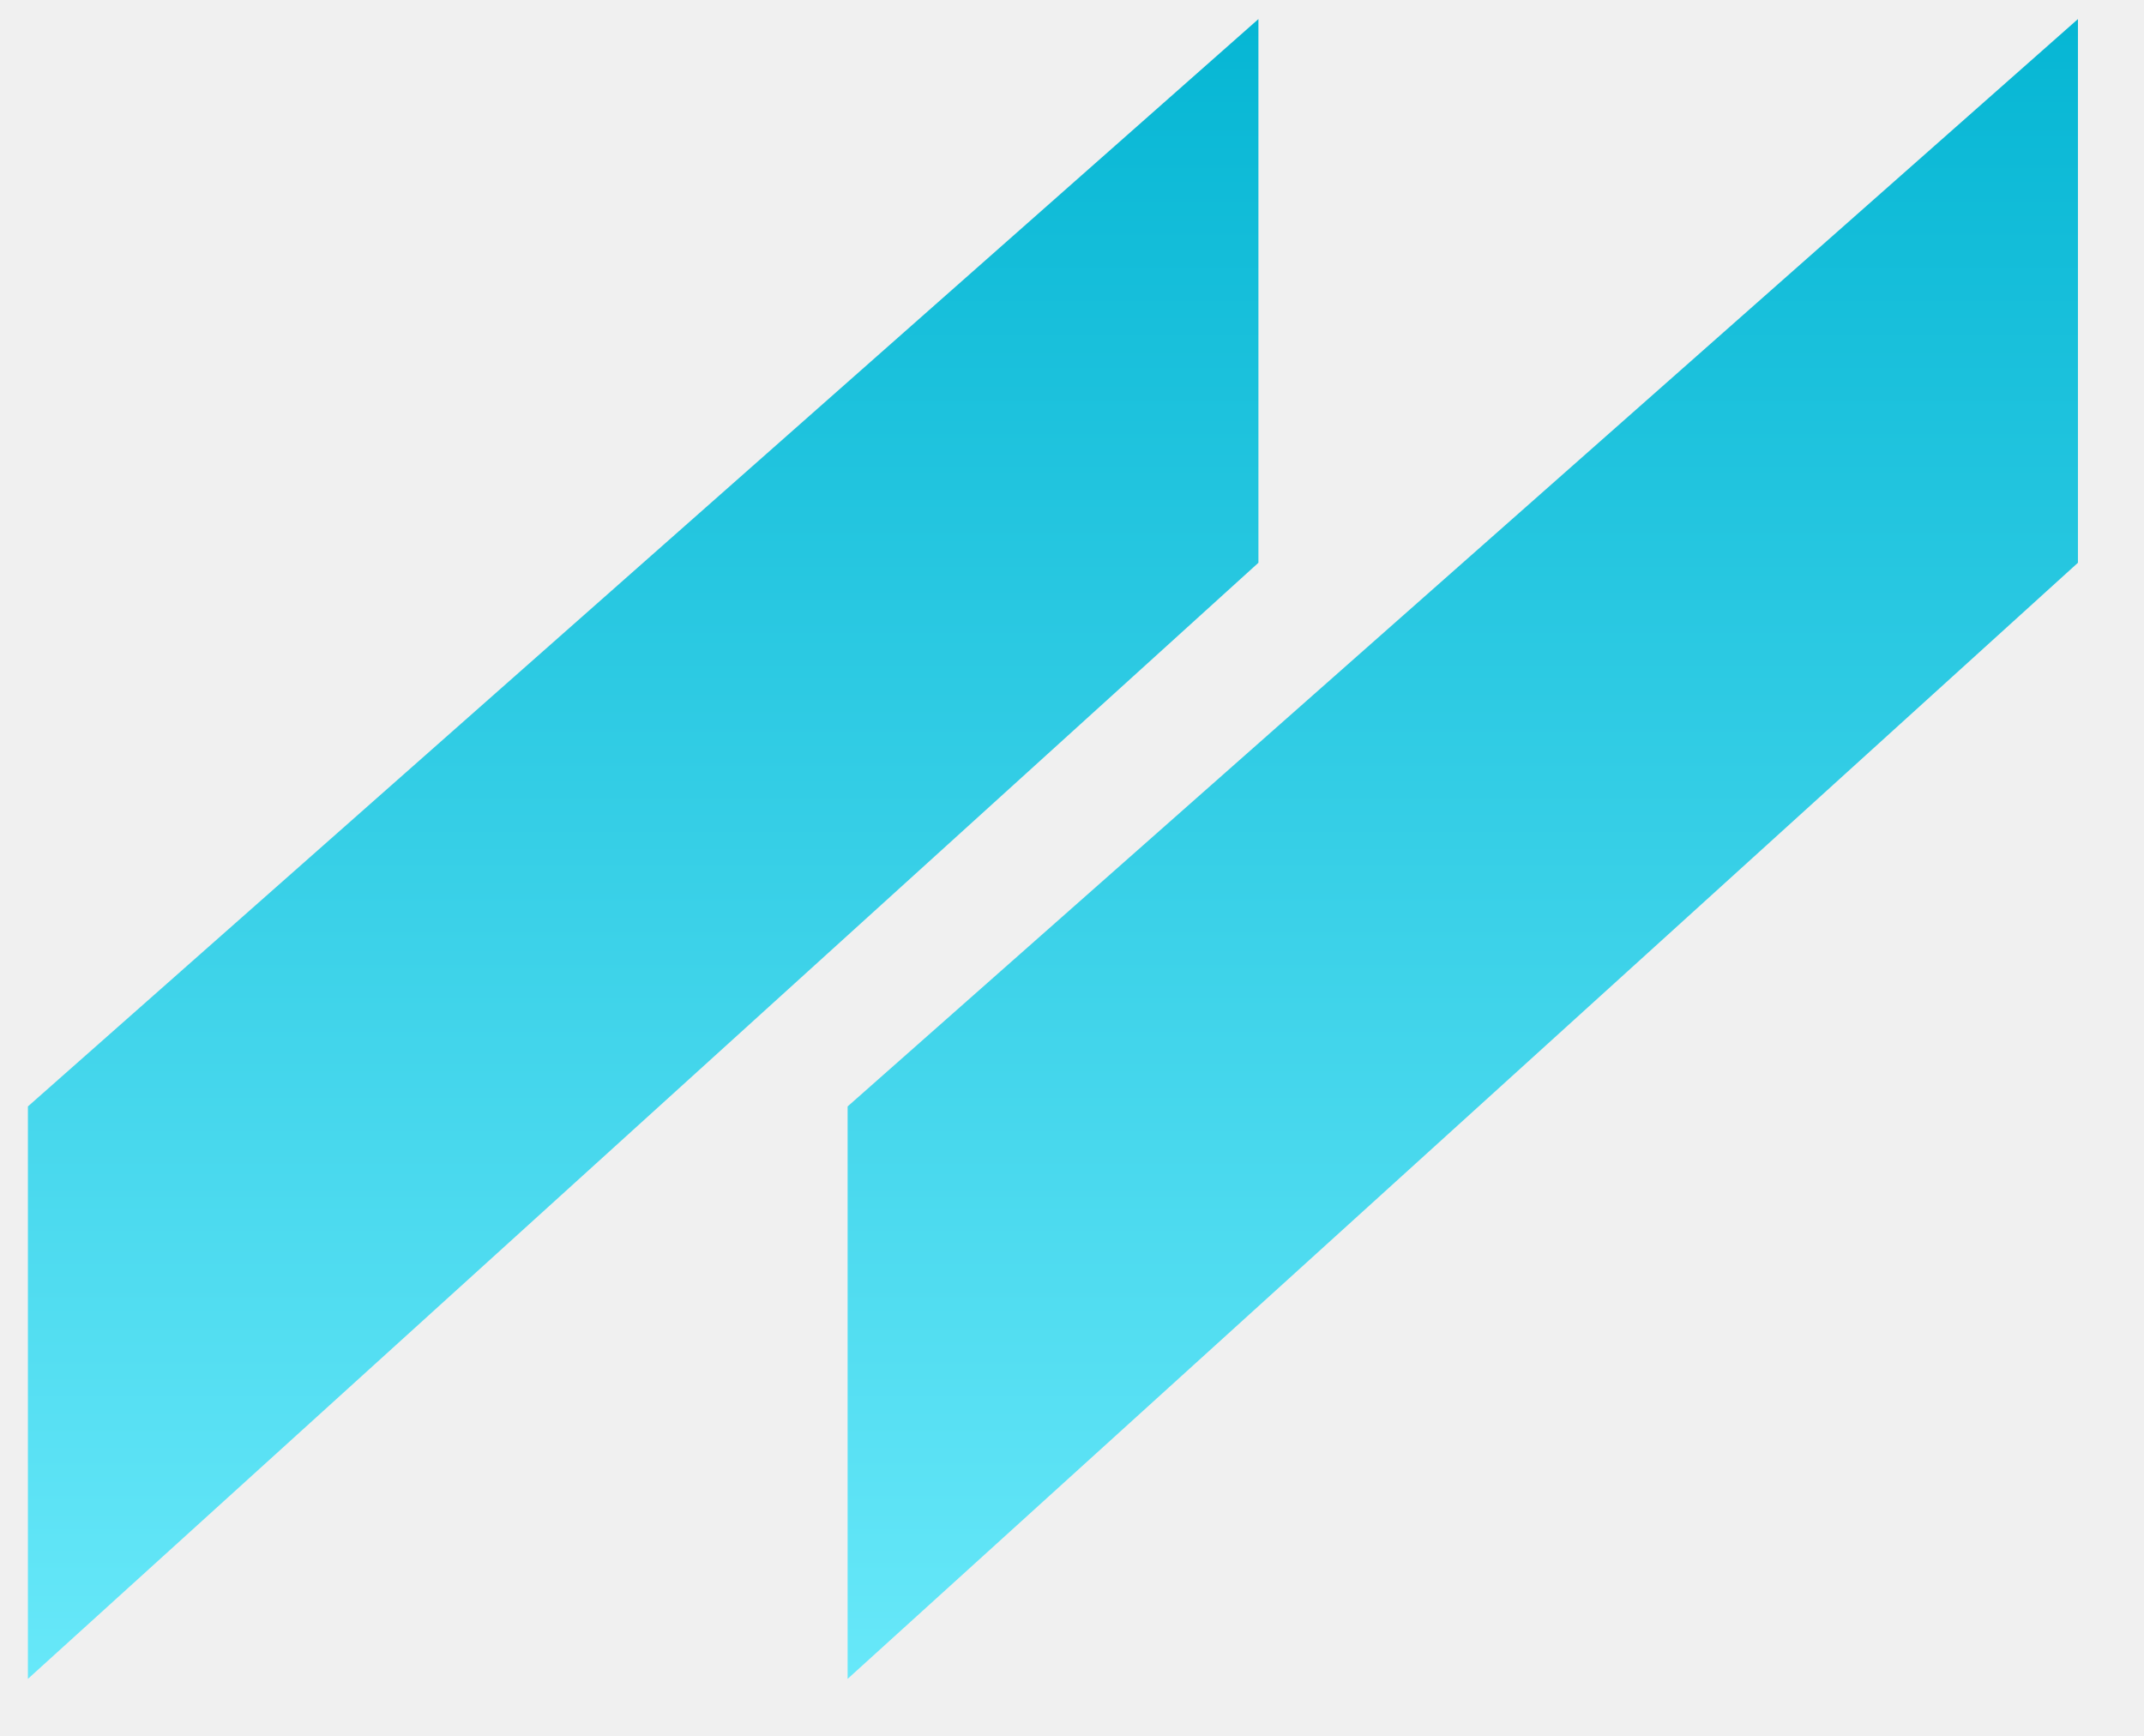
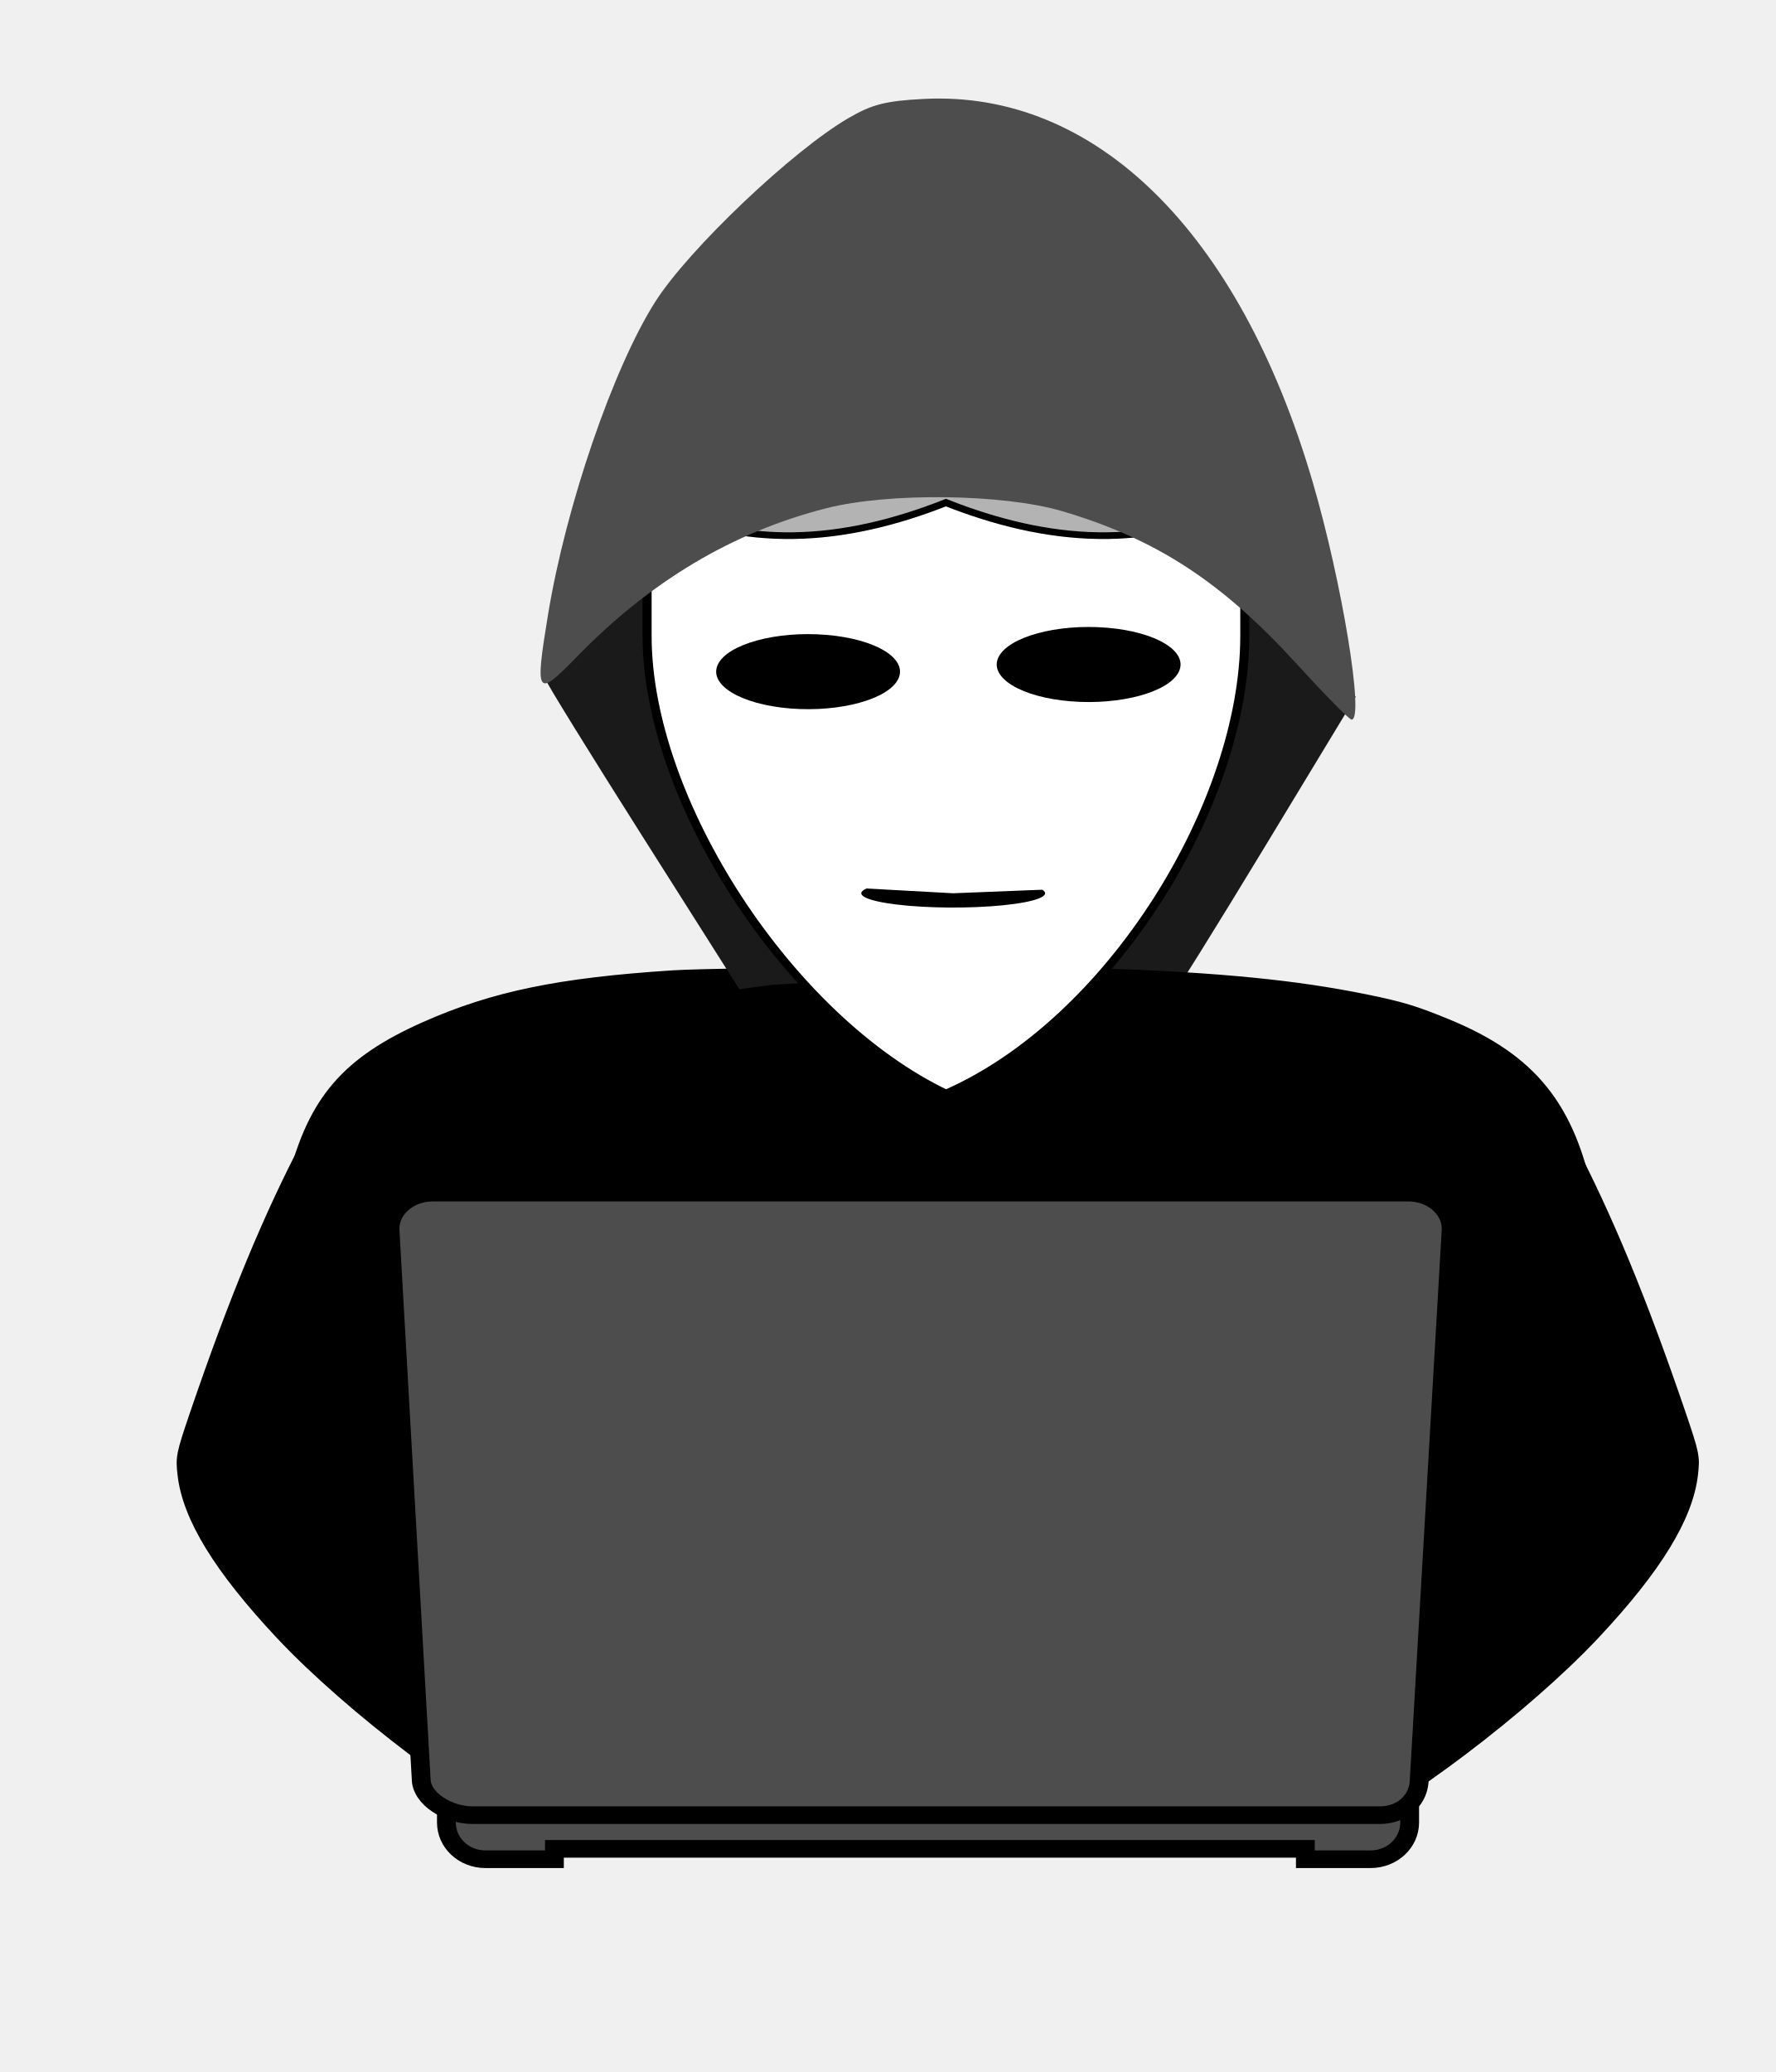
- <svg xmlns="http://www.w3.org/2000/svg" xmlns:xlink="http://www.w3.org/1999/xlink" version="1.1" preserveAspectRatio="xMidYMid meet" viewBox="344.564 330.278 111.737 91.218" width="53.87" height="43.61">
-   <defs>
-     <path d="M453.3 331.28L453.3 359.85L388.64 418.5L388.64 388.42L453.3 331.28Z" id="aFZf6T5ED" />
-     <linearGradient id="gradientb2ThqnP5Op" gradientUnits="userSpaceOnUse" x1="420.97" y1="331.28" x2="420.97" y2="418.5">
-       <stop style="stop-color: #06b6d4;stop-opacity: 1" offset="0%" />
-       <stop style="stop-color: #67e8f9;stop-opacity: 1" offset="100%" />
-     </linearGradient>
-     <path d="M410.23 331.28L410.23 359.85L345.56 418.5L345.56 388.42L410.23 331.28Z" id="a9fehgwfM" />
-     <linearGradient id="gradientk1wNV9Ostb" gradientUnits="userSpaceOnUse" x1="377.89" y1="331.28" x2="377.89" y2="418.5">
-       <stop style="stop-color: #06b6d4;stop-opacity: 1" offset="0%" />
-       <stop style="stop-color: #67e8f9;stop-opacity: 1" offset="100%" />
+ <svg xmlns="http://www.w3.org/2000/svg" id="Layer_1" enable-background="new 0 0 432 504" xml:space="preserve" viewBox="0 0 432 504" version="1.1" y="0px" x="0px">
+   <defs id="defs9">
+     <linearGradient id="linearGradient4098-04-9-8">
+       <stop id="stop4100-8-2-2" style="stop-color:rgb(255, 177, 66)" offset="0" />
+       <stop id="stop4104-4-7-3" style="stop-color:rgb(200, 118, 0)" offset="1" />
    </linearGradient>
  </defs>
-   <g>
-     <g>
-       <use xlink:href="#aFZf6T5ED" opacity="1" fill="url(#gradientb2ThqnP5Op)" />
+   <flowRoot id="flowRoot5478" xml:space="preserve" style="font-size:40px;line-height:125%;font-family:Sans;letter-spacing:0px;word-spacing:0px;fill:#000000" transform="matrix(0.4524089,0.00973234,-0.00809988,0.5435877,585.3586,62.18266)">
+     <flowRegion id="flowRegion5480">
+       <rect id="rect5482" y="-87.494" width="395.98" x="-763.68" height="56.569" />
+     </flowRegion>
+     <flowPara id="flowPara5484" />
+   </flowRoot>
+   <path style="fill:#1a1a1a;fill-opacity:1" d="m 274.918,240.932 c -5.023,-1.033 -13.741,-1.92 -19.373,-1.969 l -10.241,-0.09 7.354,-4.346 c 22.903,-13.537 37.993,-45.494 42.324,-89.632 0.447,-4.555 1.184,-8.276 1.638,-8.269 1.408,0.022 15.235,13.198 24.413,23.266 l 8.749,9.596 -22.104,36.493 c -12.157,20.071 -22.447,36.569 -22.865,36.662 -0.418,0.093 -4.871,-0.676 -9.894,-1.71 z" id="path3697" />
+   <path style="opacity:1;fill:#000000;fill-opacity:1;fill-rule:nonzero;stroke:#000000;stroke-width:0.715;stroke-opacity:1" d="m 156.449,341.385 c -4.886,-0.207 -10.383,-0.622 -12.215,-0.922 -1.832,-0.301 -20.531,-2.604 -41.553,-5.118 -21.022,-2.515 -38.37,-4.633 -38.551,-4.708 -0.526,-0.218 5.01,-38.748 6.296,-43.824 4.985,-19.673 13.298,-29.313 32.681,-37.904 16.689,-7.396 32.808,-10.729 60.558,-12.523 12.116,-0.783 86.718,-1.122 104.696,-0.476 28.581,1.027 46.841,2.829 64.028,6.319 8.675,1.762 12.149,2.815 20.1,6.093 20.71,8.54 30.265,20.378 34.857,43.188 2.563,12.729 5.471,38.826 4.376,39.265 -2.017,0.81 -38.995,5.102 -51.37,5.962 -44.94,3.126 -154.464,5.894 -183.904,4.649 z" id="path4293-4" />
+   <path style="fill:#1a1a1a;fill-opacity:1" d="m 156.31,203.477 c -12.948,-20.43 -23.541,-37.589 -23.541,-38.131 0,-3.152 35.46,-33.007 37.057,-31.199 0.419,0.474 1.287,6.569 1.931,13.545 3.787,41.072 21.875,75.977 45.714,88.218 l 5.645,2.899 -15.27,0.044 c -8.398,0.024 -18.133,0.432 -21.632,0.907 l -6.362,0.862 -23.541,-37.145 z" id="path3699" />
+   <path style="fill:#b3b3b3;fill-opacity:1" id="path3551-8" d="M 215.806,29.018 A 63.181,109.218 0 0 1 291.802,92.98 63.181,109.218 0 0 1 262.993,230.347 63.181,109.218 0 0 1 180.941,195.261 63.181,109.218 0 0 1 192.502,50.519" />
+   <path style="fill:#000000;fill-opacity:1" d="m 315.464,444.553 c -1.914,-2.928 -5.855,-9.844 -8.758,-15.369 -2.903,-5.525 -7.493,-13.475 -10.201,-17.666 l -4.923,-7.621 3.557,-3.372 c 6.802,-6.448 20.223,-17.232 29.228,-23.484 4.983,-3.46 9.128,-6.325 9.21,-6.366 0.082,-0.041 -1.342,-6.924 -3.164,-15.295 -6.984,-32.08 -8.669,-46.162 -8.68,-72.55 l -0.008,-17.84 27.234,0 27.234,0 6.278,11.951 c 9.579,18.234 17.967,38.489 27.472,66.336 3.468,10.162 3.634,10.999 3.09,15.588 -1.271,10.7 -8.977,23.299 -24.149,39.48 -16.927,18.052 -47.578,41.233 -65.34,49.414 l -4.599,2.118 -3.481,-5.324 z" id="path3736" />
+   <path style="fill:#000000;fill-opacity:1" d="m 140.78,444.641 c 1.914,-2.928 5.855,-9.844 8.758,-15.369 2.903,-5.525 7.493,-13.475 10.201,-17.666 l 4.923,-7.621 -3.557,-3.372 c -6.802,-6.448 -20.223,-17.232 -29.228,-23.484 -4.983,-3.46 -9.128,-6.325 -9.21,-6.366 -0.082,-0.041 1.342,-6.924 3.164,-15.295 6.984,-32.08 8.669,-46.162 8.68,-72.55 l 0.008,-17.84 -27.234,0 -27.234,0 -6.278,11.951 c -9.579,18.234 -17.967,38.489 -27.472,66.336 -3.468,10.162 -3.634,10.999 -3.09,15.588 1.271,10.7 8.977,23.299 24.149,39.48 16.927,18.052 47.578,41.233 65.34,49.414 l 4.599,2.118 3.481,-5.324 z" id="path3736-1" />
+   <g id="g3689" transform="matrix(0.7375817,0,0,0.6918527,440.0164,-47.53927)" style="fill:#4d4d4d">
+     <path id="rect2830-0-7-4-7-4" d="m -449.339,701.868 0,7.612 c 0,7.149 5.732,12.907 12.873,12.907 l 22.752,1.9e-4 0,-3.64 247.662,0 0,3.64 21.507,0 c 7.141,0 12.893,-5.758 12.893,-12.907 l 0,-7.612 -317.697,0 z" style="fill:#4d4d4d;stroke:#000000;stroke-width:6.199" />
+     <path id="rect2830-2-2-8-5" d="m -453.758,488.007 321.598,0 c 7.867,0 14.201,5.699 14.201,12.779 l -10.518,193.328 c 0,7.079 -5.216,12.779 -13.083,12.779 l -299.214,0 c -7.867,0 -16.887,-5.699 -16.887,-12.779 l -10.294,-193.328 c 0,-7.079 6.333,-12.779 14.201,-12.779 z" style="fill:#4d4d4d;stroke:#000000;stroke-width:6.199" />
+   </g>
+   <flowRoot xml:space="preserve" id="flowRoot4677" style="font-style:normal;font-weight:normal;font-size:40px;line-height:125%;font-family:sans-serif;letter-spacing:0px;word-spacing:0px;fill:#000000;fill-opacity:1;stroke:none;stroke-width:1px;stroke-linecap:butt;stroke-linejoin:miter;stroke-opacity:1" transform="matrix(1.423775,0,0,0.8294893,-52.72862,645.8347)">
+     <flowRegion id="flowRegion4679">
+       <rect id="rect4681" width="98.156" height="92.116" x="152.519" y="-355.243" />
+     </flowRegion>
+     <flowPara id="flowPara4683" style="fill:#ffffff">&lt;/&gt;</flowPara>
+   </flowRoot>
+   <g id="g3400" transform="matrix(0.5509942,0,0,0.4071194,-84.65695,192.0662)">
+     <g transform="translate(378.2482,-497.66)" style="fill:#ffffff;stroke-width:4" id="g3831">
+       <path style="fill:#ffffff;stroke:#000000;stroke-width:4" d="m 61.083,326.18 0,79.665 c 0,98.107 62.547,228.42 131.94,273.21 72.914,-43.025 131.94,-173.38 131.94,-273.21 l 0,-79.665 c -21.568,14.279 -43.145,20.181 -64.713,19.737 -22.411,-0.461 -44.814,-7.776 -67.225,-19.737 -22.411,11.961 -44.814,19.276 -67.225,19.737 -21.568,0.444 -43.145,-5.458 -64.713,-19.737 z" id="path2793" />
    </g>
-     <g>
-       <use xlink:href="#a9fehgwfM" opacity="1" fill="url(#gradientk1wNV9Ostb)" />
-     </g>
+     <path id="path3366" d="M 563.886,173.027 C 518.411,139.551 472.152,61.098 452.485,-15.903 c -9.051,-35.436 -10.348,-48.582 -10.348,-104.904 0,-24.817 0.162,-45.121 0.361,-45.121 0.199,0 4.643,2.135 9.877,4.744 32.776,16.339 67.468,15.758 107.021,-1.791 l 12.082,-5.36 8.207,3.835 c 11.632,5.436 21.701,9.073 31.641,11.427 28.736,6.806 53.138,4.315 78.097,-7.974 l 11.295,-5.561 -0.454,51.327 c -0.484,54.789 -1.11,62.556 -7.279,90.302 -18.852,84.796 -65.217,165.112 -114.707,198.701 -3.388,2.299 -6.522,4.18 -6.966,4.18 -0.443,0 -3.786,-2.194 -7.428,-4.875 z" style="fill:#ffffff;fill-opacity:1" />
+     <path d="m 594.484,-79.146 a 40.576,22.424 0 0 1 47.724,-17.59 40.576,22.424 0 0 1 31.862,26.362 40.576,22.424 0 0 1 -47.681,17.625 40.576,22.424 0 0 1 -31.925,-26.339" id="path3368" style="fill:#000000;fill-opacity:1" />
+     <path d="m 470.619,-74.875 a 40.576,22.424 0 0 1 47.724,-17.59 40.576,22.424 0 0 1 31.862,26.362 40.576,22.424 0 0 1 -47.681,17.625 40.576,22.424 0 0 1 -31.925,-26.339" id="path3368-1" style="fill:#000000;fill-opacity:1" />
+     <path d="m 613.786,59.816 a 40.576,8.542 0 0 1 -17.167,9.274 40.576,8.542 0 0 1 -47.232,-0.444 40.576,8.542 0 0 1 -13.171,-9.56 l 38.259,2.846 z" id="path3368-1-5" style="fill:#000000;fill-opacity:1" />
  </g>
+   <path style="fill:#4d4d4d;fill-opacity:1" d="m 315.302,161.36 c -18.152,-19.897 -34.096,-30.271 -56.88,-37.011 -14.332,-4.239 -42.265,-4.593 -57.409,-0.727 -22.79,5.818 -42.794,17.735 -60.704,36.163 -9.819,10.102 -10.244,9.473 -6.985,-10.344 4.341,-26.401 15.857,-59.979 26.083,-76.054 8.123,-12.769 33.433,-36.813 47.057,-44.702 5.715,-3.31 9.002,-4.143 18.211,-4.62 41.717,-2.16 76.727,32.237 94.571,92.914 7.199,24.481 12.717,58.068 9.54,58.068 -0.548,0 -6.616,-6.159 -13.483,-13.687 z" id="path3693" />
</svg>
